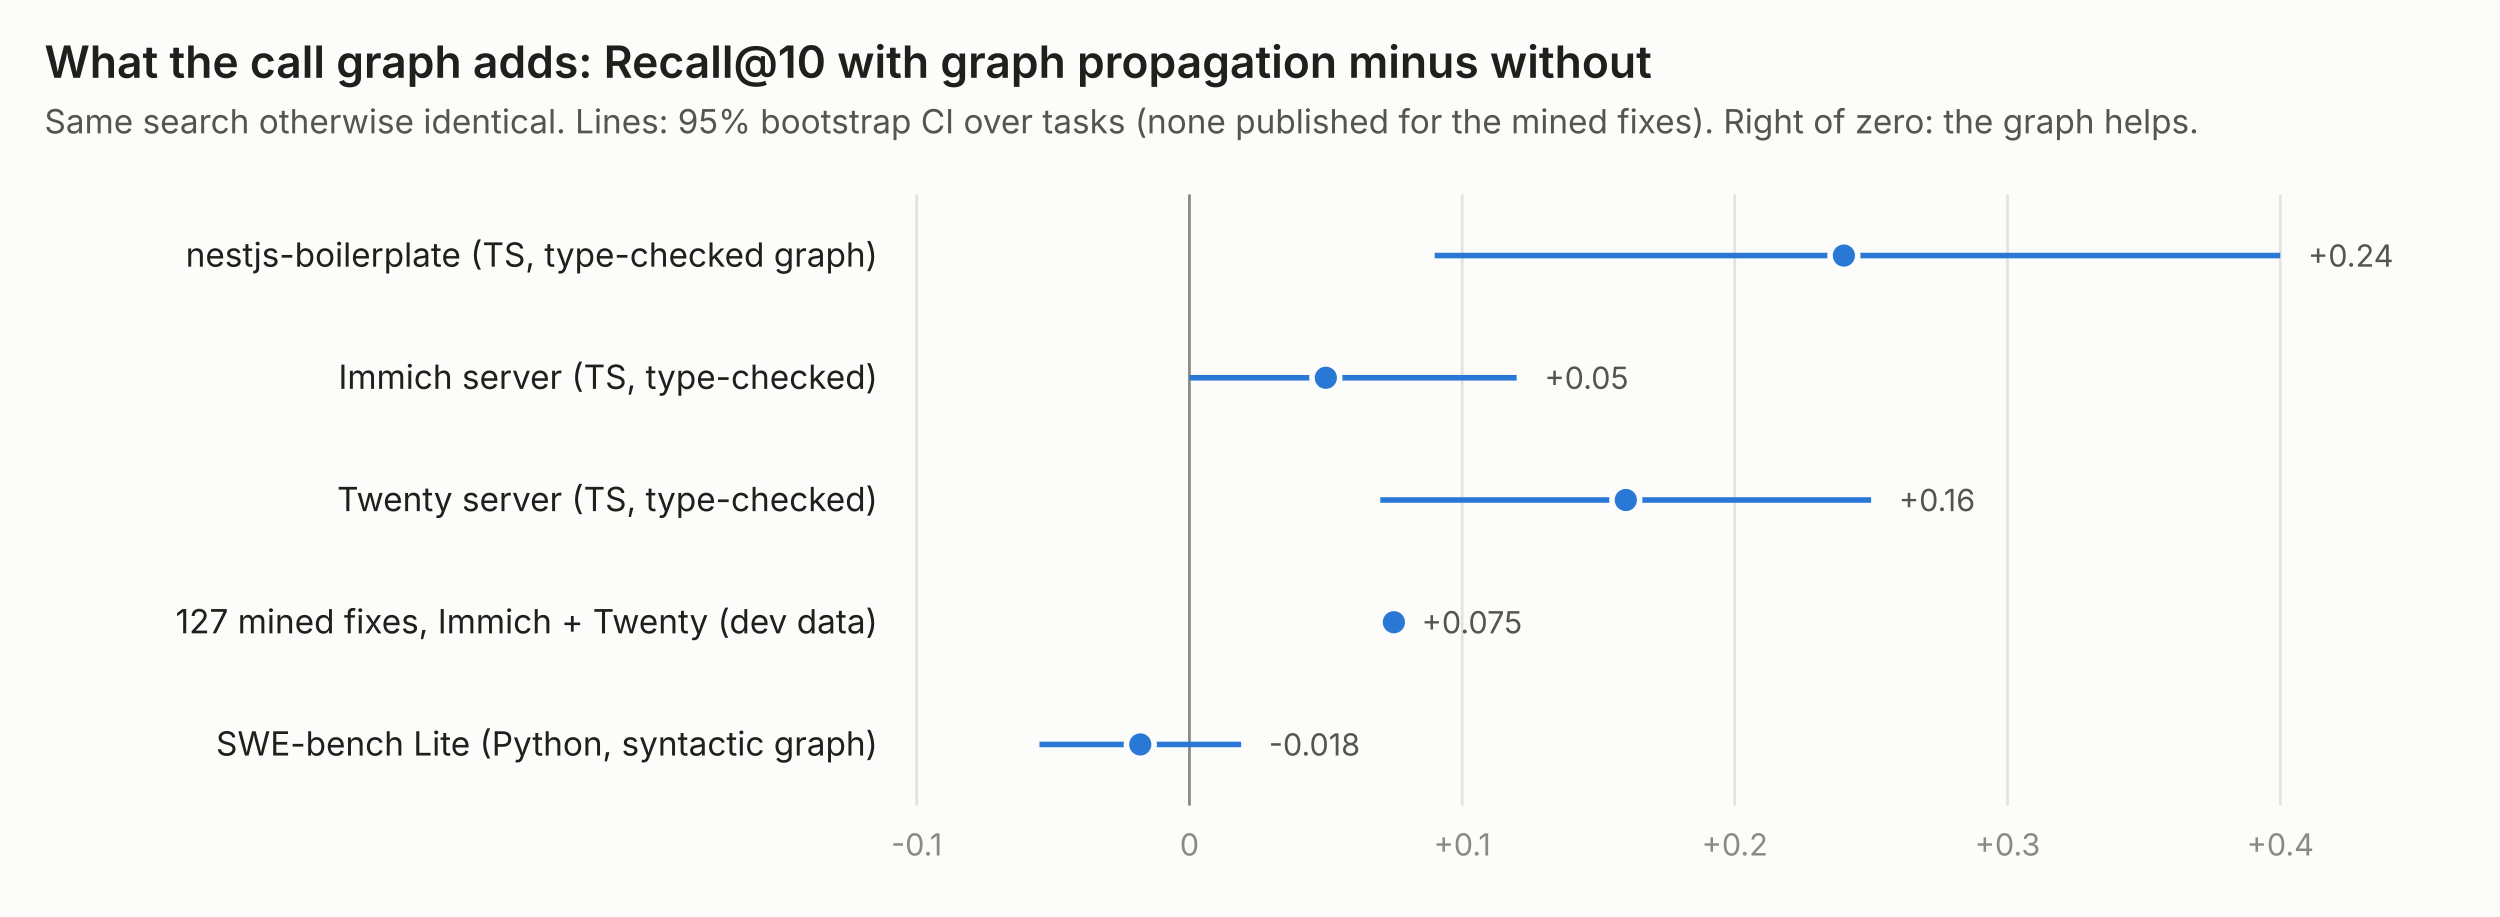
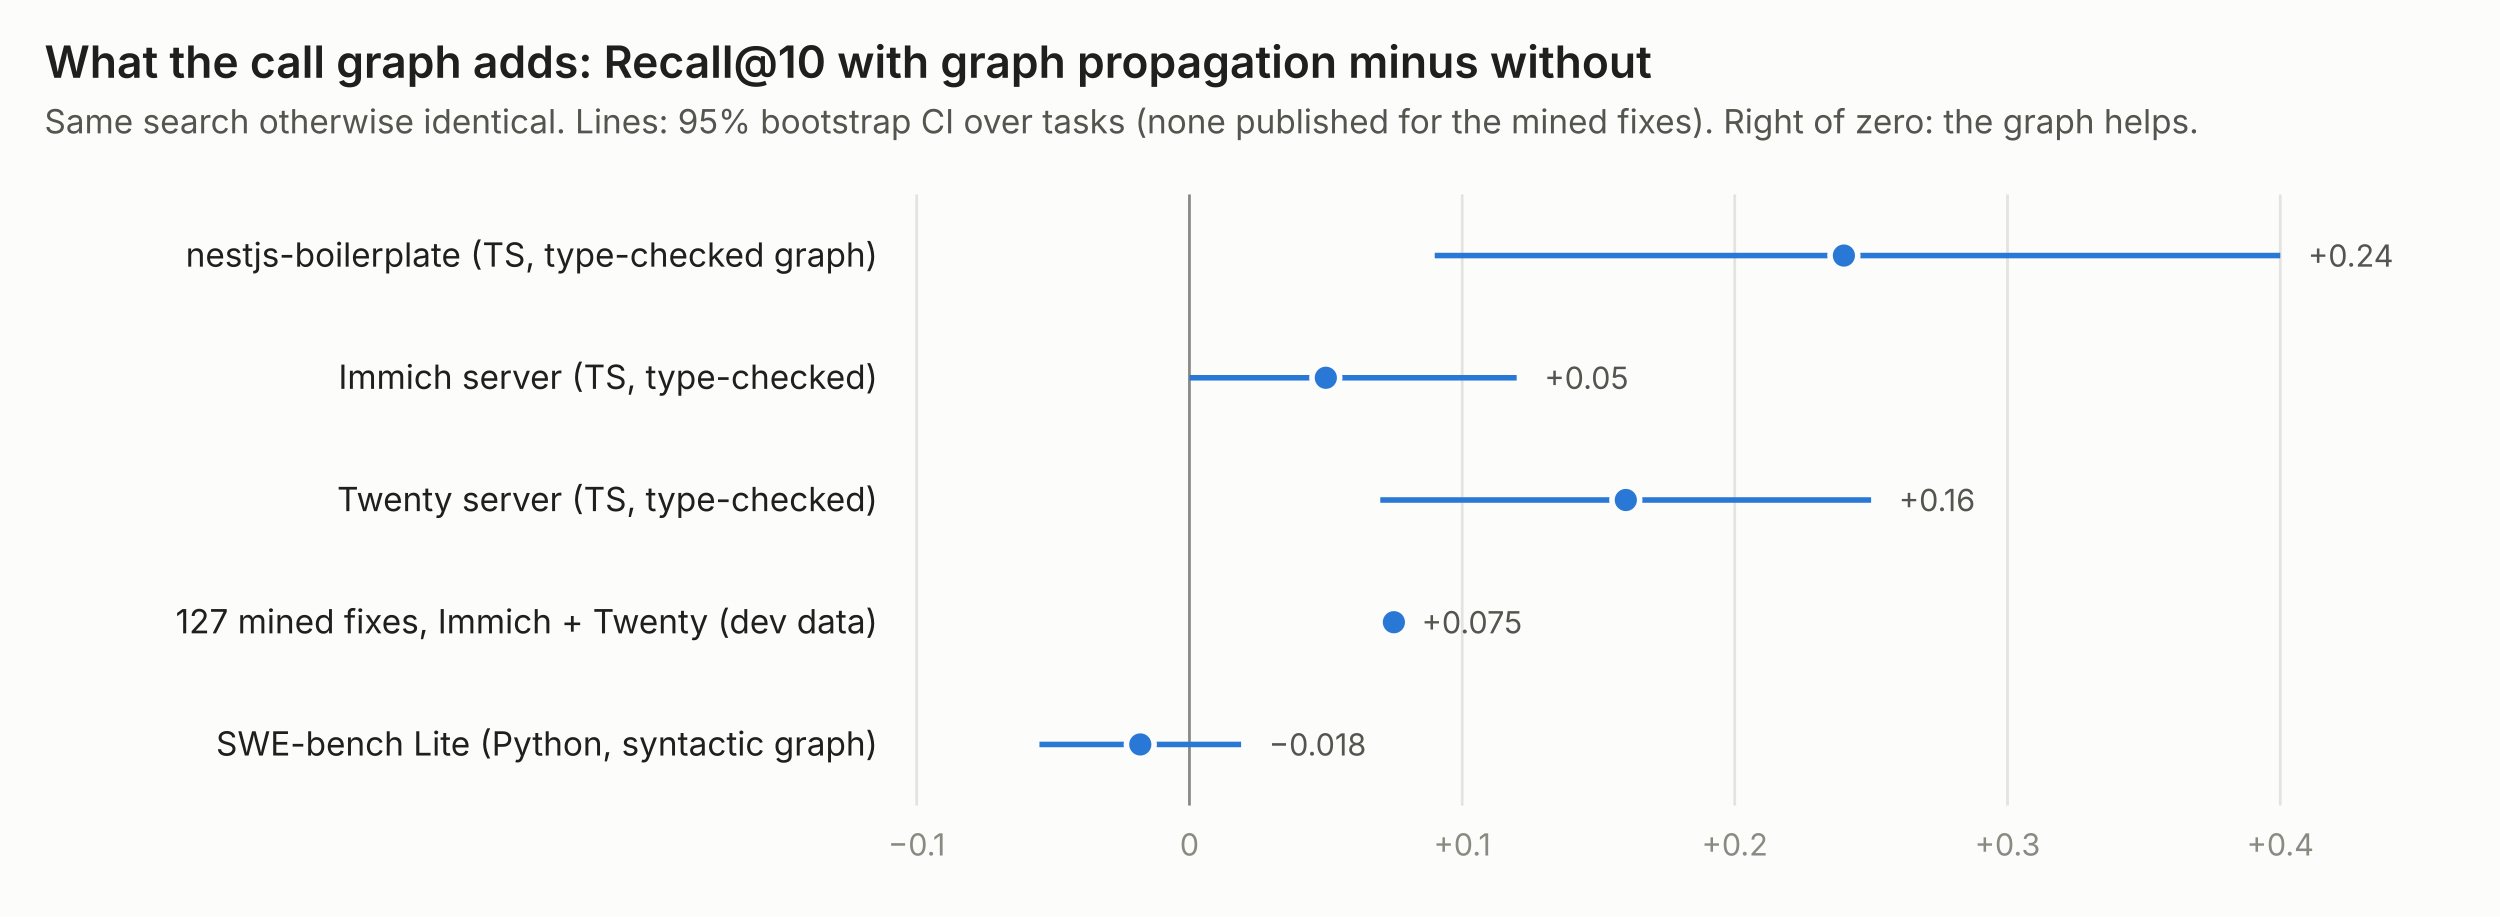
<svg xmlns="http://www.w3.org/2000/svg" viewBox="0 0 900 330" width="900" height="330">
  <rect width="900" height="330" fill="#fcfcfb" />
  <text x="16.0" y="28.0" font-family="Inter, Helvetica, Arial, sans-serif" font-size="16" fill="#1f1f1d" text-anchor="start" font-weight="600">What the call graph adds: Recall@10 with graph propagation minus without</text>
  <text x="16.0" y="48.0" font-family="Inter, Helvetica, Arial, sans-serif" font-size="12" fill="#55554f" text-anchor="start" font-weight="normal">Same search otherwise identical. Lines: 95% bootstrap CI over tasks (none published for the mined fixes). Right of zero: the graph helps.</text>
  <line x1="330.0" x2="330.0" y1="70" y2="290" stroke="#e4e3df" stroke-width="1" />
-   <text x="330.0" y="308.0" font-family="Inter, Helvetica, Arial, sans-serif" font-size="11" fill="#8a8a82" text-anchor="middle" font-weight="normal">-0.1</text>
+   <text x="330.0" y="308.0" font-family="Inter, Helvetica, Arial, sans-serif" font-size="11" fill="#8a8a82" text-anchor="middle" font-weight="normal">−0.1</text>
  <line x1="428.2" x2="428.2" y1="70" y2="290" stroke="#8a8a82" stroke-width="1" />
  <text x="428.2" y="308.0" font-family="Inter, Helvetica, Arial, sans-serif" font-size="11" fill="#8a8a82" text-anchor="middle" font-weight="normal">0</text>
  <line x1="526.4" x2="526.4" y1="70" y2="290" stroke="#e4e3df" stroke-width="1" />
  <text x="526.4" y="308.0" font-family="Inter, Helvetica, Arial, sans-serif" font-size="11" fill="#8a8a82" text-anchor="middle" font-weight="normal">+0.1</text>
  <line x1="624.5" x2="624.5" y1="70" y2="290" stroke="#e4e3df" stroke-width="1" />
  <text x="624.5" y="308.0" font-family="Inter, Helvetica, Arial, sans-serif" font-size="11" fill="#8a8a82" text-anchor="middle" font-weight="normal">+0.2</text>
  <line x1="722.7" x2="722.7" y1="70" y2="290" stroke="#e4e3df" stroke-width="1" />
  <text x="722.7" y="308.0" font-family="Inter, Helvetica, Arial, sans-serif" font-size="11" fill="#8a8a82" text-anchor="middle" font-weight="normal">+0.3</text>
  <line x1="820.9" x2="820.9" y1="70" y2="290" stroke="#e4e3df" stroke-width="1" />
  <text x="820.9" y="308.0" font-family="Inter, Helvetica, Arial, sans-serif" font-size="11" fill="#8a8a82" text-anchor="middle" font-weight="normal">+0.4</text>
  <text x="316.0" y="96.0" font-family="Inter, Helvetica, Arial, sans-serif" font-size="12" fill="#1f1f1d" text-anchor="end" font-weight="normal">nestjs-boilerplate (TS, type-checked graph)</text>
  <line x1="516.5" x2="820.9" y1="92.0" y2="92.0" stroke="#2a78d6" stroke-width="2" />
  <circle cx="663.8" cy="92.0" r="5" fill="#2a78d6" stroke="#fcfcfb" stroke-width="2" />
  <text x="830.9" y="96.0" font-family="Inter, Helvetica, Arial, sans-serif" font-size="11" fill="#55554f" text-anchor="start" font-weight="normal">+0.24</text>
  <text x="316.0" y="140.0" font-family="Inter, Helvetica, Arial, sans-serif" font-size="12" fill="#1f1f1d" text-anchor="end" font-weight="normal">Immich server (TS, type-checked)</text>
  <line x1="428.2" x2="546.0" y1="136.0" y2="136.0" stroke="#2a78d6" stroke-width="2" />
  <circle cx="477.3" cy="136.0" r="5" fill="#2a78d6" stroke="#fcfcfb" stroke-width="2" />
  <text x="556.0" y="140.0" font-family="Inter, Helvetica, Arial, sans-serif" font-size="11" fill="#55554f" text-anchor="start" font-weight="normal">+0.05</text>
  <text x="316.0" y="184.0" font-family="Inter, Helvetica, Arial, sans-serif" font-size="12" fill="#1f1f1d" text-anchor="end" font-weight="normal">Twenty server (TS, type-checked)</text>
  <line x1="496.9" x2="673.6" y1="180.0" y2="180.0" stroke="#2a78d6" stroke-width="2" />
  <circle cx="585.3" cy="180.0" r="5" fill="#2a78d6" stroke="#fcfcfb" stroke-width="2" />
  <text x="683.6" y="184.0" font-family="Inter, Helvetica, Arial, sans-serif" font-size="11" fill="#55554f" text-anchor="start" font-weight="normal">+0.16</text>
  <text x="316.0" y="228.0" font-family="Inter, Helvetica, Arial, sans-serif" font-size="12" fill="#1f1f1d" text-anchor="end" font-weight="normal">127 mined fixes, Immich + Twenty (dev data)</text>
  <circle cx="501.8" cy="224.0" r="5" fill="#2a78d6" stroke="#fcfcfb" stroke-width="2" />
  <text x="511.8" y="228.0" font-family="Inter, Helvetica, Arial, sans-serif" font-size="11" fill="#55554f" text-anchor="start" font-weight="normal">+0.075</text>
  <text x="316.0" y="272.0" font-family="Inter, Helvetica, Arial, sans-serif" font-size="12" fill="#1f1f1d" text-anchor="end" font-weight="normal">SWE-bench Lite (Python, syntactic graph)</text>
  <line x1="374.2" x2="446.8" y1="268.0" y2="268.0" stroke="#2a78d6" stroke-width="2" />
  <circle cx="410.5" cy="268.0" r="5" fill="#2a78d6" stroke="#fcfcfb" stroke-width="2" />
-   <text x="456.8" y="272.0" font-family="Inter, Helvetica, Arial, sans-serif" font-size="11" fill="#55554f" text-anchor="start" font-weight="normal">-0.018</text>
+   <text x="456.8" y="272.0" font-family="Inter, Helvetica, Arial, sans-serif" font-size="11" fill="#55554f" text-anchor="start" font-weight="normal">−0.018</text>
</svg>
